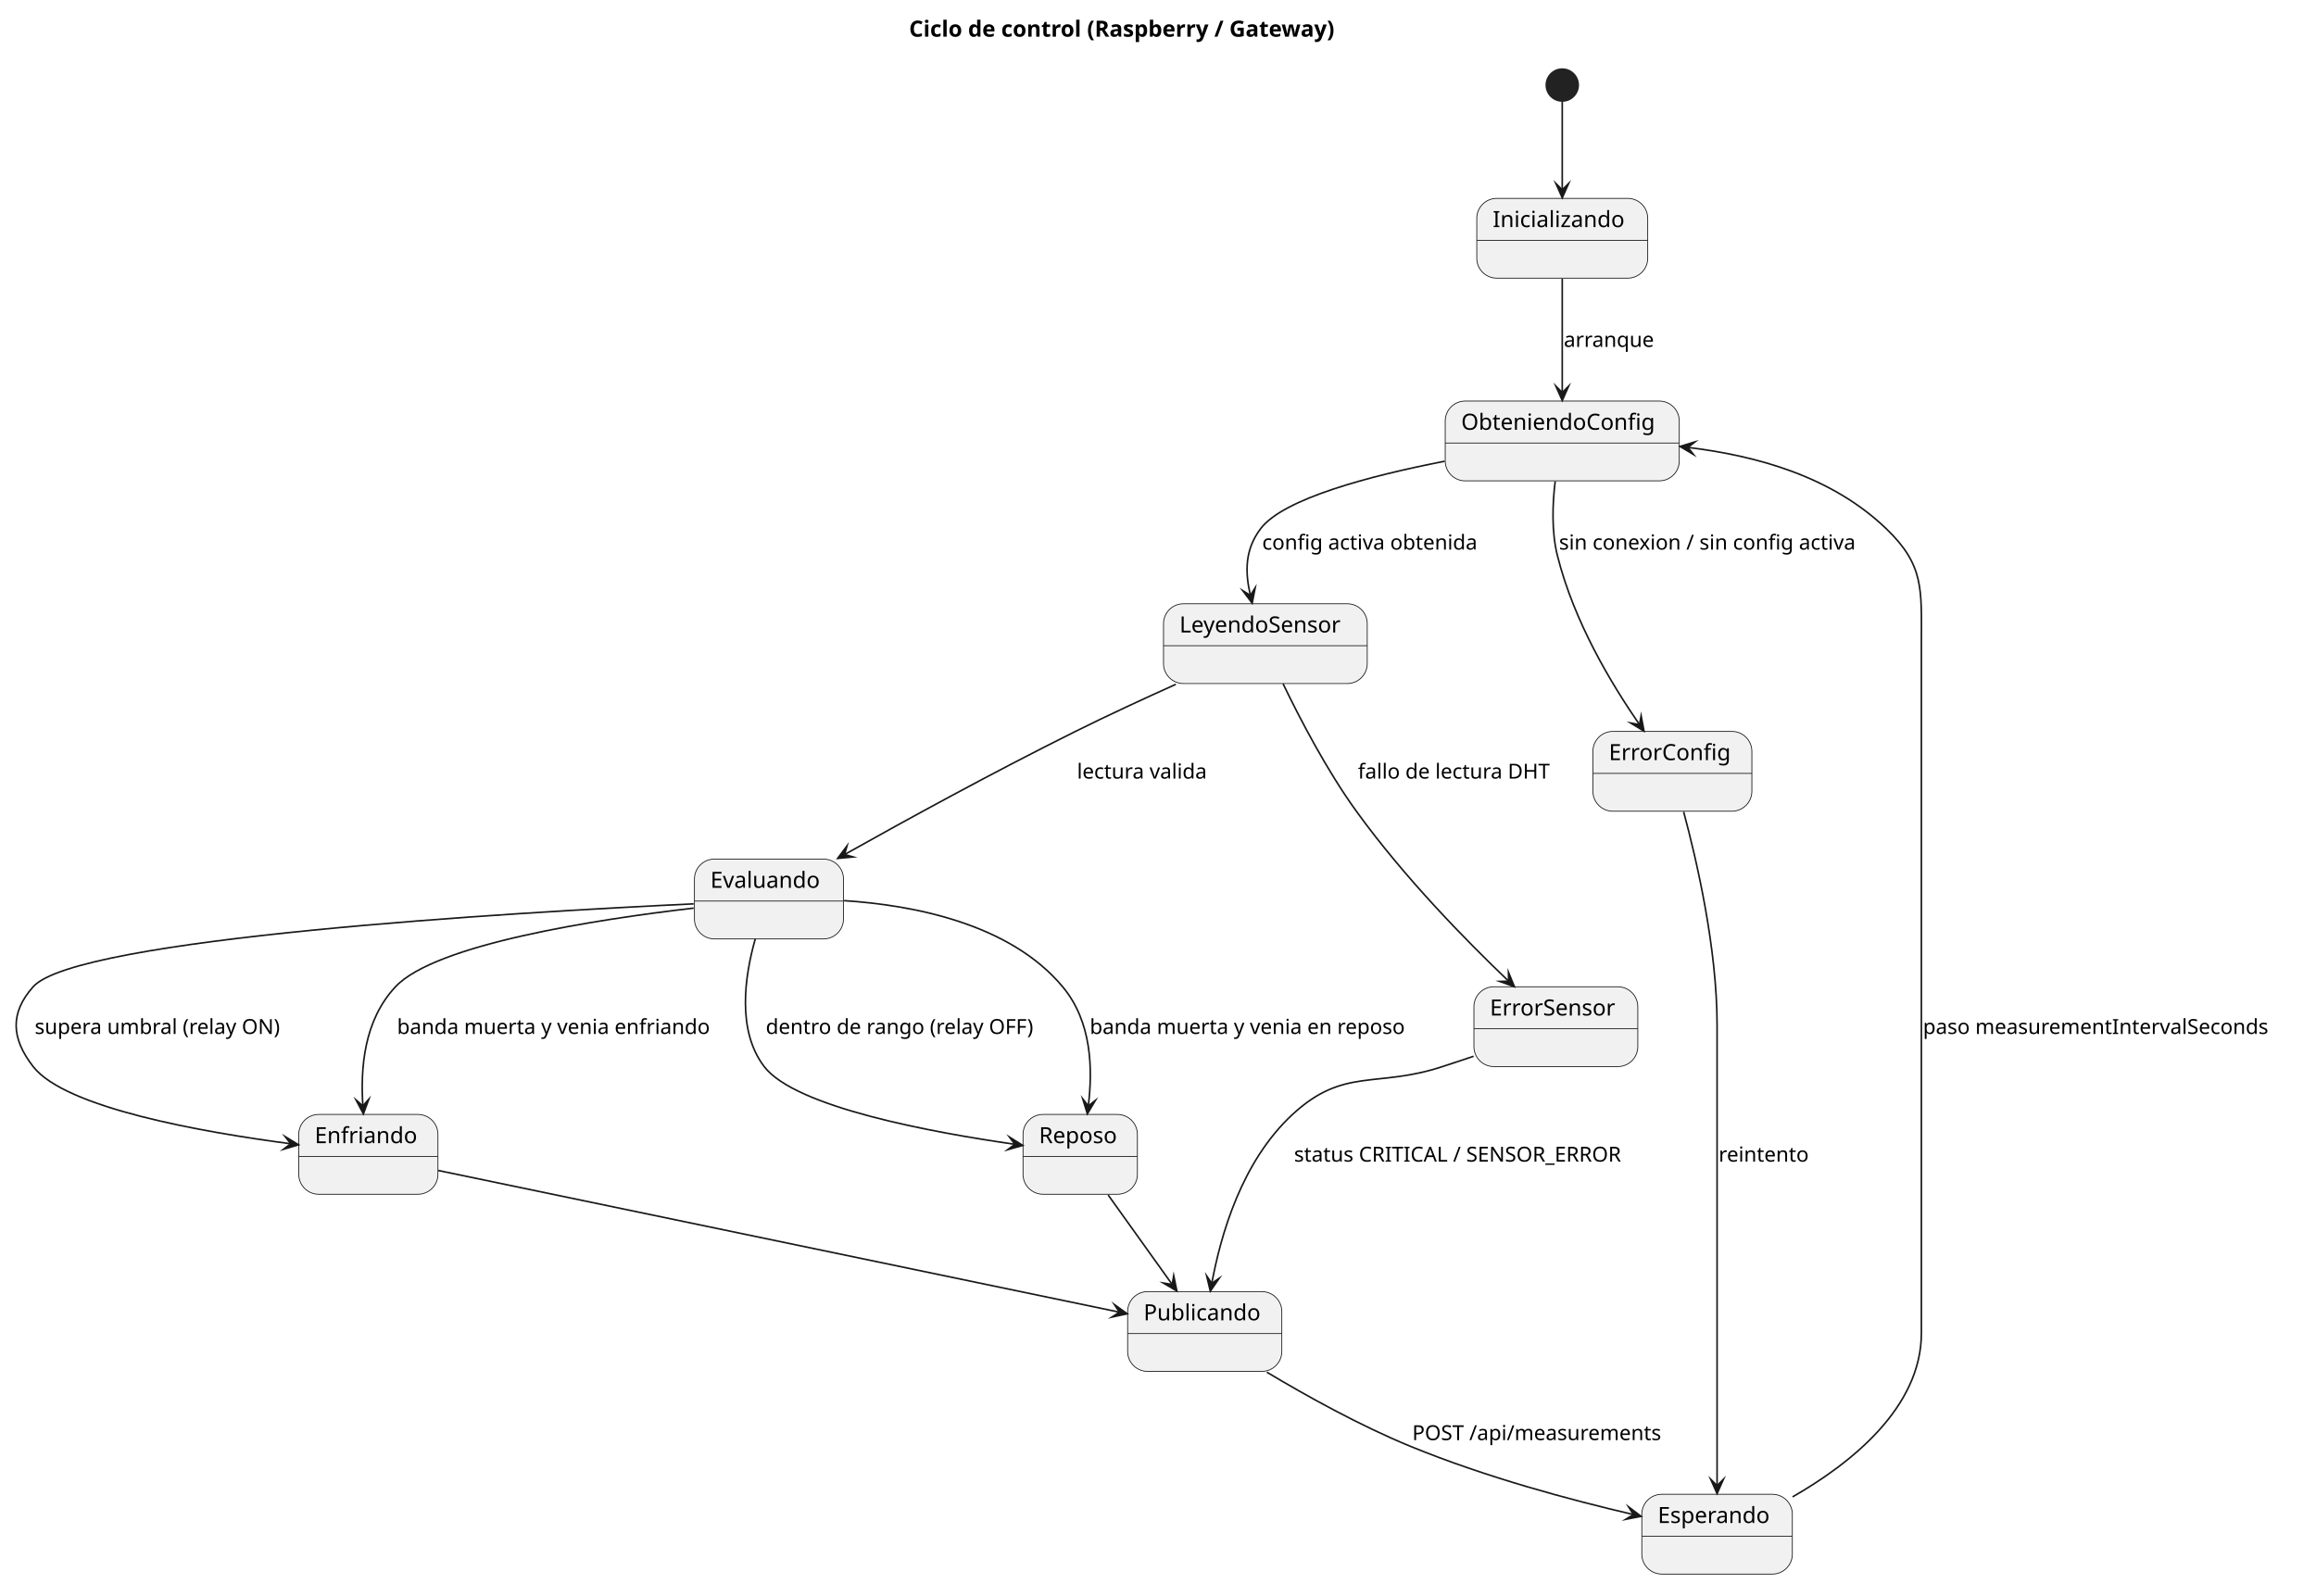
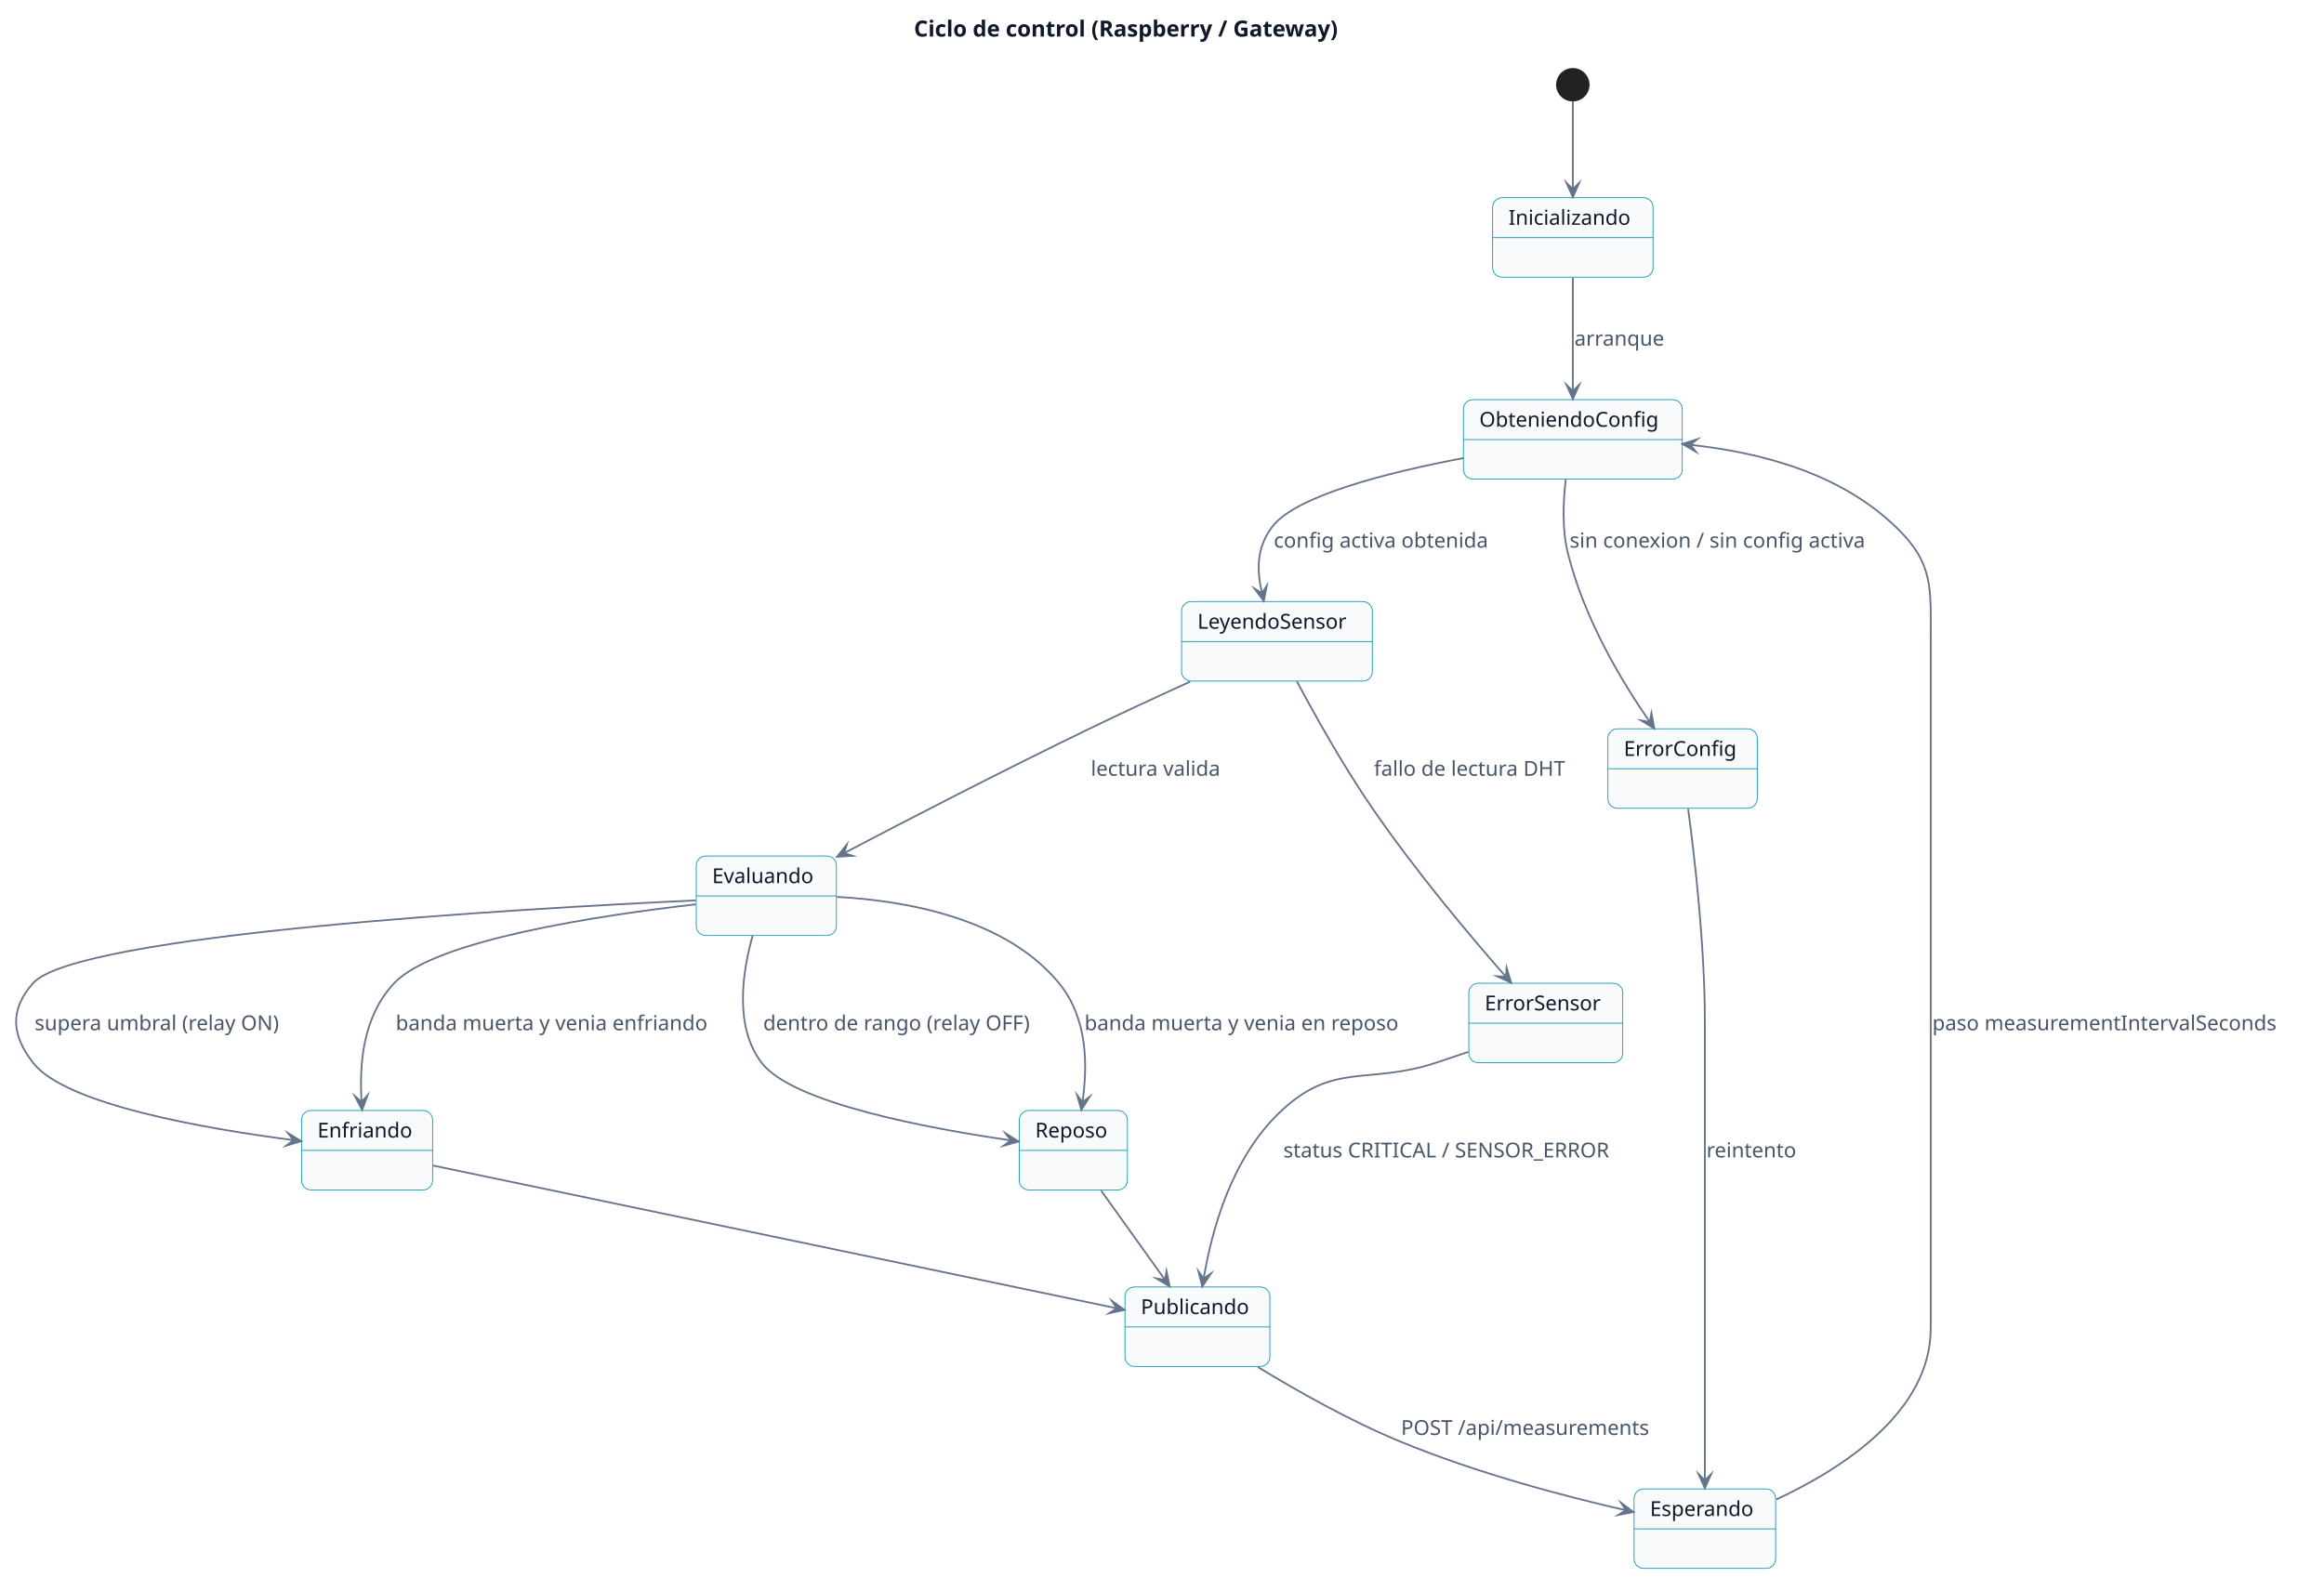
- <svg xmlns="http://www.w3.org/2000/svg" version="1.1" data-diagram-type="STATE" style="width:1451px;height:1000px;background:#FFFFFF;" width="1451px" height="1000px" viewBox="0 0 1451 1000" zoomAndPan="magnify" preserveAspectRatio="none" contentStyleType="text/css">
+ <svg xmlns="http://www.w3.org/2000/svg" version="1.1" data-diagram-type="STATE" style="width:1461px;height:1000px;background:#FFFFFF;" width="1461px" height="1000px" viewBox="0 0 1461 1000" zoomAndPan="magnify" preserveAspectRatio="none" contentStyleType="text/css">
  <defs />
  <g>
-     <g class="title" data-source-line="2">
-       <text x="569.539" y="22.995" fill="#000000" font-size="14" lengthAdjust="spacing" textLength="305.149" font-weight="700" font-family="sans-serif">Ciclo de control (Raspberry / Gateway)</text>
+     <g class="title" data-source-line="39">
+       <text x="574.539" y="22.995" fill="#0F172A" font-size="14" lengthAdjust="spacing" textLength="305.149" font-weight="700" font-family="sans-serif">Ciclo de control (Raspberry / Gateway)</text>
    </g>
-     <g class="start_entity" data-qualified-name=".start." id="ent0001" data-source-line="4">
-       <ellipse cx="978.77" cy="53.297" rx="10" ry="10" fill="#222222" style="stroke:#222222;stroke-width:1;" />
+     <g class="start_entity" data-qualified-name=".start." id="ent0001" data-source-line="41">
+       <ellipse cx="988.77" cy="53.297" rx="10" ry="10" fill="#222222" style="stroke:#222222;stroke-width:1;" />
    </g>
-     <g class="entity" data-qualified-name="Inicializando" id="ent0002" data-source-line="4">
-       <rect x="925.22" y="124.297" width="107.09" height="50" fill="#F1F1F1" style="stroke:#181818;stroke-width:0.5;" rx="12.5" ry="12.5" />
-       <line x1="925.22" y1="150.594" x2="1032.31" y2="150.594" style="stroke:#181818;stroke-width:0.5;" />
-       <text x="935.22" y="142.292" fill="#000000" font-size="14" lengthAdjust="spacing" textLength="87.09" font-family="sans-serif">Inicializando</text>
+     <g class="entity" data-qualified-name="Inicializando" id="ent0002" data-source-line="41">
+       <rect x="938.33" y="124.297" width="100.869" height="50" fill="#F8FAFC" style="stroke:#0891B2;stroke-width:0.5;" rx="6" ry="6" />
+       <line x1="938.33" y1="149.43" x2="1039.199" y2="149.43" style="stroke:#0891B2;stroke-width:0.5;" />
+       <text x="948.33" y="141.364" fill="#0F172A" font-size="13" lengthAdjust="spacing" textLength="80.869" font-family="sans-serif">Inicializando</text>
    </g>
-     <g class="entity" data-qualified-name="ObteniendoConfig" id="ent0004" data-source-line="5">
-       <rect x="905.45" y="251.297" width="146.629" height="50" fill="#F1F1F1" style="stroke:#181818;stroke-width:0.5;" rx="12.5" ry="12.5" />
-       <line x1="905.45" y1="277.594" x2="1052.079" y2="277.594" style="stroke:#181818;stroke-width:0.5;" />
-       <text x="915.45" y="269.292" fill="#000000" font-size="14" lengthAdjust="spacing" textLength="126.629" font-family="sans-serif">ObteniendoConfig</text>
+     <g class="entity" data-qualified-name="ObteniendoConfig" id="ent0004" data-source-line="42">
+       <rect x="919.98" y="251.297" width="137.584" height="50" fill="#F8FAFC" style="stroke:#0891B2;stroke-width:0.5;" rx="6" ry="6" />
+       <line x1="919.98" y1="276.43" x2="1057.564" y2="276.43" style="stroke:#0891B2;stroke-width:0.5;" />
+       <text x="929.98" y="268.364" fill="#0F172A" font-size="13" lengthAdjust="spacing" textLength="117.584" font-family="sans-serif">ObteniendoConfig</text>
    </g>
-     <g class="entity" data-qualified-name="LeyendoSensor" id="ent0006" data-source-line="6">
-       <rect x="728.96" y="378.297" width="127.625" height="50" fill="#F1F1F1" style="stroke:#181818;stroke-width:0.5;" rx="12.5" ry="12.5" />
-       <line x1="728.96" y1="404.594" x2="856.585" y2="404.594" style="stroke:#181818;stroke-width:0.5;" />
-       <text x="738.96" y="396.292" fill="#000000" font-size="14" lengthAdjust="spacing" textLength="107.625" font-family="sans-serif">LeyendoSensor</text>
+     <g class="entity" data-qualified-name="LeyendoSensor" id="ent0006" data-source-line="43">
+       <rect x="742.8" y="378.297" width="119.938" height="50" fill="#F8FAFC" style="stroke:#0891B2;stroke-width:0.5;" rx="6" ry="6" />
+       <line x1="742.8" y1="403.43" x2="862.737" y2="403.43" style="stroke:#0891B2;stroke-width:0.5;" />
+       <text x="752.8" y="395.364" fill="#0F172A" font-size="13" lengthAdjust="spacing" textLength="99.938" font-family="sans-serif">LeyendoSensor</text>
    </g>
-     <g class="entity" data-qualified-name="ErrorConfig" id="ent0008" data-source-line="7">
-       <rect x="997.97" y="458.297" width="99.598" height="50" fill="#F1F1F1" style="stroke:#181818;stroke-width:0.5;" rx="12.5" ry="12.5" />
-       <line x1="997.97" y1="484.594" x2="1097.568" y2="484.594" style="stroke:#181818;stroke-width:0.5;" />
-       <text x="1007.97" y="476.292" fill="#000000" font-size="14" lengthAdjust="spacing" textLength="79.598" font-family="sans-serif">ErrorConfig</text>
+     <g class="entity" data-qualified-name="ErrorConfig" id="ent0008" data-source-line="44">
+       <rect x="1010.81" y="458.297" width="93.912" height="50" fill="#F8FAFC" style="stroke:#0891B2;stroke-width:0.5;" rx="6" ry="6" />
+       <line x1="1010.81" y1="483.43" x2="1104.722" y2="483.43" style="stroke:#0891B2;stroke-width:0.5;" />
+       <text x="1020.81" y="475.364" fill="#0F172A" font-size="13" lengthAdjust="spacing" textLength="73.912" font-family="sans-serif">ErrorConfig</text>
    </g>
-     <g class="entity" data-qualified-name="Evaluando" id="ent0010" data-source-line="8">
-       <rect x="435.08" y="538.297" width="93.377" height="50" fill="#F1F1F1" style="stroke:#181818;stroke-width:0.5;" rx="12.5" ry="12.5" />
-       <line x1="435.08" y1="564.594" x2="528.457" y2="564.594" style="stroke:#181818;stroke-width:0.5;" />
-       <text x="445.08" y="556.292" fill="#000000" font-size="14" lengthAdjust="spacing" textLength="73.377" font-family="sans-serif">Evaluando</text>
+     <g class="entity" data-qualified-name="Evaluando" id="ent0010" data-source-line="45">
+       <rect x="437.7" y="538.297" width="88.136" height="50" fill="#F8FAFC" style="stroke:#0891B2;stroke-width:0.5;" rx="6" ry="6" />
+       <line x1="437.7" y1="563.43" x2="525.836" y2="563.43" style="stroke:#0891B2;stroke-width:0.5;" />
+       <text x="447.7" y="555.364" fill="#0F172A" font-size="13" lengthAdjust="spacing" textLength="68.136" font-family="sans-serif">Evaluando</text>
    </g>
-     <g class="entity" data-qualified-name="ErrorSensor" id="ent0012" data-source-line="9">
-       <rect x="923.43" y="618.297" width="102.667" height="50" fill="#F1F1F1" style="stroke:#181818;stroke-width:0.5;" rx="12.5" ry="12.5" />
-       <line x1="923.43" y1="644.594" x2="1026.097" y2="644.594" style="stroke:#181818;stroke-width:0.5;" />
-       <text x="933.43" y="636.292" fill="#000000" font-size="14" lengthAdjust="spacing" textLength="82.667" font-family="sans-serif">ErrorSensor</text>
+     <g class="entity" data-qualified-name="ErrorSensor" id="ent0012" data-source-line="46">
+       <rect x="923.39" y="618.297" width="96.762" height="50" fill="#F8FAFC" style="stroke:#0891B2;stroke-width:0.5;" rx="6" ry="6" />
+       <line x1="923.39" y1="643.43" x2="1020.152" y2="643.43" style="stroke:#0891B2;stroke-width:0.5;" />
+       <text x="933.39" y="635.364" fill="#0F172A" font-size="13" lengthAdjust="spacing" textLength="76.762" font-family="sans-serif">ErrorSensor</text>
    </g>
-     <g class="entity" data-qualified-name="Enfriando" id="ent0014" data-source-line="10">
-       <rect x="187.17" y="698.297" width="87.197" height="50" fill="#F1F1F1" style="stroke:#181818;stroke-width:0.5;" rx="12.5" ry="12.5" />
-       <line x1="187.17" y1="724.594" x2="274.367" y2="724.594" style="stroke:#181818;stroke-width:0.5;" />
-       <text x="197.17" y="716.292" fill="#000000" font-size="14" lengthAdjust="spacing" textLength="67.197" font-family="sans-serif">Enfriando</text>
+     <g class="entity" data-qualified-name="Enfriando" id="ent0014" data-source-line="47">
+       <rect x="189.57" y="698.297" width="82.397" height="50" fill="#F8FAFC" style="stroke:#0891B2;stroke-width:0.5;" rx="6" ry="6" />
+       <line x1="189.57" y1="723.43" x2="271.967" y2="723.43" style="stroke:#0891B2;stroke-width:0.5;" />
+       <text x="199.57" y="715.364" fill="#0F172A" font-size="13" lengthAdjust="spacing" textLength="62.398" font-family="sans-serif">Enfriando</text>
    </g>
-     <g class="entity" data-qualified-name="Reposo" id="ent0016" data-source-line="11">
-       <rect x="640.94" y="698.297" width="71.652" height="50" fill="#F1F1F1" style="stroke:#181818;stroke-width:0.5;" rx="12.5" ry="12.5" />
-       <line x1="640.94" y1="724.594" x2="712.592" y2="724.594" style="stroke:#181818;stroke-width:0.5;" />
-       <text x="650.94" y="716.292" fill="#000000" font-size="14" lengthAdjust="spacing" textLength="51.652" font-family="sans-serif">Reposo</text>
+     <g class="entity" data-qualified-name="Reposo" id="ent0016" data-source-line="48">
+       <rect x="640.79" y="698.297" width="67.963" height="50" fill="#F8FAFC" style="stroke:#0891B2;stroke-width:0.5;" rx="6" ry="6" />
+       <line x1="640.79" y1="723.43" x2="708.753" y2="723.43" style="stroke:#0891B2;stroke-width:0.5;" />
+       <text x="650.79" y="715.364" fill="#0F172A" font-size="13" lengthAdjust="spacing" textLength="47.963" font-family="sans-serif">Reposo</text>
    </g>
-     <g class="entity" data-qualified-name="Publicando" id="ent0020" data-source-line="14">
-       <rect x="706.48" y="809.297" width="96.583" height="50" fill="#F1F1F1" style="stroke:#181818;stroke-width:0.5;" rx="12.5" ry="12.5" />
-       <line x1="706.48" y1="835.594" x2="803.063" y2="835.594" style="stroke:#181818;stroke-width:0.5;" />
-       <text x="716.48" y="827.292" fill="#000000" font-size="14" lengthAdjust="spacing" textLength="76.583" font-family="sans-serif">Publicando</text>
+     <g class="entity" data-qualified-name="Publicando" id="ent0020" data-source-line="51">
+       <rect x="707.21" y="809.297" width="91.113" height="50" fill="#F8FAFC" style="stroke:#0891B2;stroke-width:0.5;" rx="6" ry="6" />
+       <line x1="707.21" y1="834.43" x2="798.323" y2="834.43" style="stroke:#0891B2;stroke-width:0.5;" />
+       <text x="717.21" y="826.364" fill="#0F172A" font-size="13" lengthAdjust="spacing" textLength="71.113" font-family="sans-serif">Publicando</text>
    </g>
-     <g class="entity" data-qualified-name="Esperando" id="ent0024" data-source-line="17">
-       <rect x="1028.62" y="936.297" width="94.3" height="50" fill="#F1F1F1" style="stroke:#181818;stroke-width:0.5;" rx="12.5" ry="12.5" />
-       <line x1="1028.62" y1="962.594" x2="1122.92" y2="962.594" style="stroke:#181818;stroke-width:0.5;" />
-       <text x="1038.62" y="954.292" fill="#000000" font-size="14" lengthAdjust="spacing" textLength="74.3" font-family="sans-serif">Esperando</text>
+     <g class="entity" data-qualified-name="Esperando" id="ent0024" data-source-line="54">
+       <rect x="1027.27" y="936.297" width="88.993" height="50" fill="#F8FAFC" style="stroke:#0891B2;stroke-width:0.5;" rx="6" ry="6" />
+       <line x1="1027.27" y1="961.43" x2="1116.263" y2="961.43" style="stroke:#0891B2;stroke-width:0.5;" />
+       <text x="1037.27" y="953.364" fill="#0F172A" font-size="13" lengthAdjust="spacing" textLength="68.993" font-family="sans-serif">Esperando</text>
    </g>
-     <g class="link" data-entity-1="ent0001" data-entity-2="ent0002" id="lnk3" data-source-line="4" data-link-type="dependency">
-       <path d="M978.77,63.657 C978.77,77.587 978.77,99.247 978.77,118.947" style="stroke:#181818;stroke-width:1;" fill="none" id="*start*-to-Inicializando" />
-       <polygon points="978.77,123.947,982.77,114.947,978.77,118.947,974.77,114.947,978.77,123.947" fill="#181818" style="stroke:#181818;stroke-width:1;stroke-linejoin:miter;stroke-miterlimit:10;" />
+     <g class="link" data-entity-1="ent0001" data-entity-2="ent0002" id="lnk3" data-source-line="41" data-link-type="dependency">
+       <path d="M988.77,63.657 C988.77,77.587 988.77,99.247 988.77,118.947" style="stroke:#64748B;stroke-width:1.1;" fill="none" id="*start*-to-Inicializando" />
+       <polygon points="988.77,123.947,992.77,114.947,988.77,118.947,984.77,114.947,988.77,123.947" fill="#64748B" style="stroke:#64748B;stroke-width:1.1;stroke-linejoin:miter;stroke-miterlimit:10;" />
    </g>
-     <g class="link" data-entity-1="ent0002" data-entity-2="ent0004" id="lnk5" data-source-line="5" data-link-type="dependency">
-       <path d="M978.77,174.697 C978.77,196.717 978.77,223.957 978.77,245.957" style="stroke:#181818;stroke-width:1;" fill="none" id="Inicializando-to-ObteniendoConfig" />
-       <polygon points="978.77,250.957,982.77,241.957,978.77,245.957,974.77,241.957,978.77,250.957" fill="#181818" style="stroke:#181818;stroke-width:1;stroke-linejoin:miter;stroke-miterlimit:10;" />
-       <text x="979.77" y="217.364" fill="#000000" font-size="13" lengthAdjust="spacing" textLength="59.351" font-family="sans-serif">arranque</text>
+     <g class="link" data-entity-1="ent0002" data-entity-2="ent0004" id="lnk5" data-source-line="42" data-link-type="dependency">
+       <path d="M988.77,174.697 C988.77,196.717 988.77,223.957 988.77,245.957" style="stroke:#64748B;stroke-width:1.1;" fill="none" id="Inicializando-to-ObteniendoConfig" />
+       <polygon points="988.77,250.957,992.77,241.957,988.77,245.957,984.77,241.957,988.77,250.957" fill="#64748B" style="stroke:#64748B;stroke-width:1.1;stroke-linejoin:miter;stroke-miterlimit:10;" />
+       <text x="989.77" y="217.364" fill="#475569" font-size="13" lengthAdjust="spacing" textLength="59.351" font-family="sans-serif">arranque</text>
    </g>
-     <g class="link" data-entity-1="ent0004" data-entity-2="ent0006" id="lnk7" data-source-line="6" data-link-type="dependency">
-       <path d="M905.12,289.007 C858.35,298.117 804.02,312.397 789.77,331.297 C779.89,344.397 779.958,358.174 783.388,373.074" style="stroke:#181818;stroke-width:1;" fill="none" id="ObteniendoConfig-to-LeyendoSensor" />
-       <polygon points="784.51,377.947,786.389,368.279,783.388,373.074,778.593,370.074,784.51,377.947" fill="#181818" style="stroke:#181818;stroke-width:1;stroke-linejoin:miter;stroke-miterlimit:10;" />
-       <text x="790.77" y="344.364" fill="#000000" font-size="13" lengthAdjust="spacing" textLength="144.898" font-family="sans-serif">config activa obtenida</text>
+     <g class="link" data-entity-1="ent0004" data-entity-2="ent0006" id="lnk7" data-source-line="43" data-link-type="dependency">
+       <path d="M919.89,288.087 C872.11,297.147 814.51,311.747 799.77,331.297 C789.89,344.397 789.958,358.174 793.388,373.074" style="stroke:#64748B;stroke-width:1.1;" fill="none" id="ObteniendoConfig-to-LeyendoSensor" />
+       <polygon points="794.51,377.947,796.389,368.279,793.388,373.074,788.593,370.074,794.51,377.947" fill="#64748B" style="stroke:#64748B;stroke-width:1.1;stroke-linejoin:miter;stroke-miterlimit:10;" />
+       <text x="800.77" y="344.364" fill="#475569" font-size="13" lengthAdjust="spacing" textLength="144.898" font-family="sans-serif">config activa obtenida</text>
    </g>
-     <g class="link" data-entity-1="ent0004" data-entity-2="ent0008" id="lnk9" data-source-line="7" data-link-type="dependency">
-       <path d="M974.34,301.637 C972.65,315.507 971.94,333.107 975.77,348.297 C986.21,389.787 1009.432,428.31 1027.162,454.03" style="stroke:#181818;stroke-width:1;" fill="none" id="ObteniendoConfig-to-ErrorConfig" />
-       <polygon points="1030,458.147,1028.185,448.467,1027.162,454.03,1021.599,453.007,1030,458.147" fill="#181818" style="stroke:#181818;stroke-width:1;stroke-linejoin:miter;stroke-miterlimit:10;" />
-       <text x="976.77" y="344.364" fill="#000000" font-size="13" lengthAdjust="spacing" textLength="200.389" font-family="sans-serif">sin conexion / sin config activa</text>
+     <g class="link" data-entity-1="ent0004" data-entity-2="ent0008" id="lnk9" data-source-line="44" data-link-type="dependency">
+       <path d="M984.34,301.637 C982.65,315.507 981.94,333.107 985.77,348.297 C996.21,389.787 1019.432,428.31 1037.162,454.03" style="stroke:#64748B;stroke-width:1.1;" fill="none" id="ObteniendoConfig-to-ErrorConfig" />
+       <polygon points="1040,458.147,1038.185,448.467,1037.162,454.03,1031.599,453.007,1040,458.147" fill="#64748B" style="stroke:#64748B;stroke-width:1.1;stroke-linejoin:miter;stroke-miterlimit:10;" />
+       <text x="986.77" y="344.364" fill="#475569" font-size="13" lengthAdjust="spacing" textLength="200.389" font-family="sans-serif">sin conexion / sin config activa</text>
    </g>
-     <g class="link" data-entity-1="ent0006" data-entity-2="ent0010" id="lnk11" data-source-line="8" data-link-type="dependency">
-       <path d="M736.69,428.767 C716.69,437.757 694.08,448.197 673.77,458.297 C621.83,484.107 567.751,513.771 529.141,535.431" style="stroke:#181818;stroke-width:1;" fill="none" id="LeyendoSensor-to-Evaluando" />
-       <polygon points="524.78,537.877,534.586,536.962,529.141,535.431,530.672,529.985,524.78,537.877" fill="#181818" style="stroke:#181818;stroke-width:1;stroke-linejoin:miter;stroke-miterlimit:10;" />
-       <text x="674.77" y="487.864" fill="#000000" font-size="13" lengthAdjust="spacing" textLength="88.639" font-family="sans-serif">lectura valida</text>
+     <g class="link" data-entity-1="ent0006" data-entity-2="ent0010" id="lnk11" data-source-line="45" data-link-type="dependency">
+       <path d="M748.19,428.667 C728.16,437.767 705.35,448.327 684.77,458.297 C629.71,484.977 571.598,515.015 530.659,536.476" style="stroke:#64748B;stroke-width:1.1;" fill="none" id="LeyendoSensor-to-Evaluando" />
+       <polygon points="526.23,538.797,536.058,538.161,530.659,536.476,532.344,531.076,526.23,538.797" fill="#64748B" style="stroke:#64748B;stroke-width:1.1;stroke-linejoin:miter;stroke-miterlimit:10;" />
+       <text x="685.77" y="487.864" fill="#475569" font-size="13" lengthAdjust="spacing" textLength="88.639" font-family="sans-serif">lectura valida</text>
    </g>
-     <g class="link" data-entity-1="ent0006" data-entity-2="ent0012" id="lnk13" data-source-line="9" data-link-type="dependency">
-       <path d="M803.86,428.437 C814.34,450.187 831.19,482.607 849.77,508.297 C879.97,550.067 918.386,589.171 945.187,614.801" style="stroke:#181818;stroke-width:1;" fill="none" id="LeyendoSensor-to-ErrorSensor" />
-       <polygon points="948.8,618.257,945.06,609.146,945.187,614.801,939.531,614.927,948.8,618.257" fill="#181818" style="stroke:#181818;stroke-width:1;stroke-linejoin:miter;stroke-miterlimit:10;" />
-       <text x="850.77" y="487.864" fill="#000000" font-size="13" lengthAdjust="spacing" textLength="129.499" font-family="sans-serif">fallo de lectura DHT</text>
+     <g class="link" data-entity-1="ent0006" data-entity-2="ent0012" id="lnk13" data-source-line="46" data-link-type="dependency">
+       <path d="M815.31,428.497 C826.78,450.017 844.68,482.027 862.77,508.297 C890.49,548.557 923.803,588.118 946.743,614.268" style="stroke:#64748B;stroke-width:1.1;" fill="none" id="LeyendoSensor-to-ErrorSensor" />
+       <polygon points="950.04,618.027,947.112,608.623,946.743,614.268,941.098,613.899,950.04,618.027" fill="#64748B" style="stroke:#64748B;stroke-width:1.1;stroke-linejoin:miter;stroke-miterlimit:10;" />
+       <text x="863.77" y="487.864" fill="#475569" font-size="13" lengthAdjust="spacing" textLength="129.499" font-family="sans-serif">fallo de lectura DHT</text>
    </g>
-     <g class="link" data-entity-1="ent0010" data-entity-2="ent0014" id="lnk15" data-source-line="10" data-link-type="dependency">
-       <path d="M434.58,566.337 C322.57,571.647 47.98,587.707 20.77,618.297 C6,634.897 7.15,650.737 20.77,668.297 C40.95,694.327 126.713,709.353 182.103,716.663" style="stroke:#181818;stroke-width:1;" fill="none" id="Evaluando-to-Enfriando" />
-       <polygon points="187.06,717.317,178.661,712.174,182.103,716.663,177.614,720.105,187.06,717.317" fill="#181818" style="stroke:#181818;stroke-width:1;stroke-linejoin:miter;stroke-miterlimit:10;" />
-       <text x="21.77" y="647.864" fill="#000000" font-size="13" lengthAdjust="spacing" textLength="165.763" font-family="sans-serif">supera umbral (relay ON)</text>
+     <g class="link" data-entity-1="ent0010" data-entity-2="ent0014" id="lnk15" data-source-line="47" data-link-type="dependency">
+       <path d="M437.44,566.197 C327.32,571.377 48.22,587.447 20.77,618.297 C6,634.897 7.15,650.737 20.77,668.297 C41.24,694.697 129.322,709.801 184.452,716.981" style="stroke:#64748B;stroke-width:1.1;" fill="none" id="Evaluando-to-Enfriando" />
+       <polygon points="189.41,717.627,181.002,712.498,184.452,716.981,179.969,720.431,189.41,717.627" fill="#64748B" style="stroke:#64748B;stroke-width:1.1;stroke-linejoin:miter;stroke-miterlimit:10;" />
+       <text x="21.77" y="647.864" fill="#475569" font-size="13" lengthAdjust="spacing" textLength="165.763" font-family="sans-serif">supera umbral (relay ON)</text>
    </g>
-     <g class="link" data-entity-1="ent0010" data-entity-2="ent0014" id="lnk18" data-source-line="12" data-link-type="dependency">
-       <path d="M434.59,569.007 C373.76,576.087 272.82,591.567 247.77,618.297 C227.88,639.517 225.815,669.508 227.345,692.967" style="stroke:#181818;stroke-width:1;" fill="none" id="Evaluando-to-Enfriando-1" />
-       <polygon points="227.67,697.957,231.076,688.716,227.345,692.967,223.093,689.236,227.67,697.957" fill="#181818" style="stroke:#181818;stroke-width:1;stroke-linejoin:miter;stroke-miterlimit:10;" />
-       <text x="248.77" y="647.864" fill="#000000" font-size="13" lengthAdjust="spacing" textLength="209.898" font-family="sans-serif">banda muerta y venia enfriando</text>
+     <g class="link" data-entity-1="ent0010" data-entity-2="ent0014" id="lnk18" data-source-line="49" data-link-type="dependency">
+       <path d="M437.41,568.687 C376.94,575.607 273.21,591.147 247.77,618.297 C227.88,639.517 225.815,669.508 227.345,692.967" style="stroke:#64748B;stroke-width:1.1;" fill="none" id="Evaluando-to-Enfriando-1" />
+       <polygon points="227.67,697.957,231.076,688.716,227.345,692.967,223.093,689.236,227.67,697.957" fill="#64748B" style="stroke:#64748B;stroke-width:1.1;stroke-linejoin:miter;stroke-miterlimit:10;" />
+       <text x="248.77" y="647.864" fill="#475569" font-size="13" lengthAdjust="spacing" textLength="209.898" font-family="sans-serif">banda muerta y venia enfriando</text>
    </g>
-     <g class="link" data-entity-1="ent0010" data-entity-2="ent0016" id="lnk17" data-source-line="11" data-link-type="dependency">
-       <path d="M473.17,588.377 C466.65,611.317 461.44,645.617 478.77,668.297 C498.34,693.927 584.271,709.596 635.831,716.996" style="stroke:#181818;stroke-width:1;" fill="none" id="Evaluando-to-Reposo" />
-       <polygon points="640.78,717.707,632.44,712.469,635.831,716.996,631.303,720.388,640.78,717.707" fill="#181818" style="stroke:#181818;stroke-width:1;stroke-linejoin:miter;stroke-miterlimit:10;" />
-       <text x="479.77" y="647.864" fill="#000000" font-size="13" lengthAdjust="spacing" textLength="181.365" font-family="sans-serif">dentro de rango (relay OFF)</text>
+     <g class="link" data-entity-1="ent0010" data-entity-2="ent0016" id="lnk17" data-source-line="48" data-link-type="dependency">
+       <path d="M473.18,588.367 C466.67,611.297 461.47,645.597 478.77,668.297 C498.28,693.917 584.632,709.738 635.452,717.118" style="stroke:#64748B;stroke-width:1.1;" fill="none" id="Evaluando-to-Reposo" />
+       <polygon points="640.4,717.837,632.068,712.585,635.452,717.118,630.919,720.502,640.4,717.837" fill="#64748B" style="stroke:#64748B;stroke-width:1.1;stroke-linejoin:miter;stroke-miterlimit:10;" />
+       <text x="479.77" y="647.864" fill="#475569" font-size="13" lengthAdjust="spacing" textLength="181.365" font-family="sans-serif">dentro de rango (relay OFF)</text>
    </g>
-     <g class="link" data-entity-1="ent0010" data-entity-2="ent0016" id="lnk19" data-source-line="13" data-link-type="dependency">
-       <path d="M528.83,564.327 C571.45,567.087 632.5,578.417 665.77,618.297 C684.15,640.327 684.626,669.812 681.846,692.962" style="stroke:#181818;stroke-width:1;" fill="none" id="Evaluando-to-Reposo-1" />
-       <polygon points="681.25,697.927,686.294,689.468,681.846,692.962,678.352,688.514,681.25,697.927" fill="#181818" style="stroke:#181818;stroke-width:1;stroke-linejoin:miter;stroke-miterlimit:10;" />
-       <text x="682.77" y="647.864" fill="#000000" font-size="13" lengthAdjust="spacing" textLength="212.361" font-family="sans-serif">banda muerta y venia en reposo</text>
+     <g class="link" data-entity-1="ent0010" data-entity-2="ent0016" id="lnk19" data-source-line="50" data-link-type="dependency">
+       <path d="M526.16,564.017 C568.99,566.357 632.14,577.207 665.77,618.297 C683.9,640.457 683.785,669.927 680.495,693.037" style="stroke:#64748B;stroke-width:1.1;" fill="none" id="Evaluando-to-Reposo-1" />
+       <polygon points="679.79,697.987,685.019,689.64,680.495,693.037,677.098,688.513,679.79,697.987" fill="#64748B" style="stroke:#64748B;stroke-width:1.1;stroke-linejoin:miter;stroke-miterlimit:10;" />
+       <text x="681.77" y="647.864" fill="#475569" font-size="13" lengthAdjust="spacing" textLength="212.361" font-family="sans-serif">banda muerta y venia en reposo</text>
    </g>
-     <g class="link" data-entity-1="ent0014" data-entity-2="ent0020" id="lnk21" data-source-line="14" data-link-type="dependency">
-       <path d="M274.54,733.407 C371.7,753.617 599.875,801.079 701.325,822.179" style="stroke:#181818;stroke-width:1;" fill="none" id="Enfriando-to-Publicando" />
-       <polygon points="706.22,823.197,698.223,817.448,701.325,822.179,696.594,825.28,706.22,823.197" fill="#181818" style="stroke:#181818;stroke-width:1;stroke-linejoin:miter;stroke-miterlimit:10;" />
+     <g class="link" data-entity-1="ent0014" data-entity-2="ent0020" id="lnk21" data-source-line="51" data-link-type="dependency">
+       <path d="M272.16,732.937 C368.38,753.037 601.616,801.735 702.036,822.705" style="stroke:#64748B;stroke-width:1.1;" fill="none" id="Enfriando-to-Publicando" />
+       <polygon points="706.93,823.727,698.938,817.972,702.036,822.705,697.302,825.803,706.93,823.727" fill="#64748B" style="stroke:#64748B;stroke-width:1.1;stroke-linejoin:miter;stroke-miterlimit:10;" />
    </g>
-     <g class="link" data-entity-1="ent0016" data-entity-2="ent0020" id="lnk22" data-source-line="15" data-link-type="dependency">
-       <path d="M694.27,748.757 C707.12,766.707 721.58,786.921 734.41,804.851" style="stroke:#181818;stroke-width:1;" fill="none" id="Reposo-to-Publicando" />
-       <polygon points="737.32,808.917,735.336,799.27,734.41,804.851,728.83,803.925,737.32,808.917" fill="#181818" style="stroke:#181818;stroke-width:1;stroke-linejoin:miter;stroke-miterlimit:10;" />
+     <g class="link" data-entity-1="ent0016" data-entity-2="ent0020" id="lnk22" data-source-line="52" data-link-type="dependency">
+       <path d="M692.27,748.757 C705.12,766.707 719.58,786.921 732.41,804.851" style="stroke:#64748B;stroke-width:1.1;" fill="none" id="Reposo-to-Publicando" />
+       <polygon points="735.32,808.917,733.336,799.27,732.41,804.851,726.83,803.925,735.32,808.917" fill="#64748B" style="stroke:#64748B;stroke-width:1.1;stroke-linejoin:miter;stroke-miterlimit:10;" />
    </g>
-     <g class="link" data-entity-1="ent0012" data-entity-2="ent0020" id="lnk23" data-source-line="16" data-link-type="dependency">
-       <path d="M923.23,661.837 C916.68,664.027 910.07,666.227 903.77,668.297 C862.11,681.987 841.96,668.517 809.77,698.297 C777.72,727.937 764.806,774.011 759.196,804.121" style="stroke:#181818;stroke-width:1;" fill="none" id="ErrorSensor-to-Publicando" />
-       <polygon points="758.28,809.037,763.861,800.922,759.196,804.121,755.996,799.457,758.28,809.037" fill="#181818" style="stroke:#181818;stroke-width:1;stroke-linejoin:miter;stroke-miterlimit:10;" />
-       <text x="810.77" y="727.864" fill="#000000" font-size="13" lengthAdjust="spacing" textLength="221.406" font-family="sans-serif">status CRITICAL / SENSOR_ERROR</text>
+     <g class="link" data-entity-1="ent0012" data-entity-2="ent0020" id="lnk23" data-source-line="53" data-link-type="dependency">
+       <path d="M923.21,661.427 C916.36,663.767 909.4,666.117 902.77,668.297 C859.9,682.377 838.84,667.597 805.77,698.297 C773.94,727.847 761.773,773.937 756.683,804.077" style="stroke:#64748B;stroke-width:1.1;" fill="none" id="ErrorSensor-to-Publicando" />
+       <polygon points="755.85,809.007,761.293,800.799,756.683,804.077,753.404,799.466,755.85,809.007" fill="#64748B" style="stroke:#64748B;stroke-width:1.1;stroke-linejoin:miter;stroke-miterlimit:10;" />
+       <text x="806.77" y="727.864" fill="#475569" font-size="13" lengthAdjust="spacing" textLength="221.406" font-family="sans-serif">status CRITICAL / SENSOR_ERROR</text>
    </g>
-     <g class="link" data-entity-1="ent0020" data-entity-2="ent0024" id="lnk25" data-source-line="17" data-link-type="dependency">
-       <path d="M793.7,859.797 C818.71,874.757 852.3,893.417 883.77,906.297 C931.51,925.847 983.85,939.803 1023.33,948.993" style="stroke:#181818;stroke-width:1;" fill="none" id="Publicando-to-Esperando" />
-       <polygon points="1028.2,950.127,1020.341,944.191,1023.33,948.993,1018.528,951.982,1028.2,950.127" fill="#181818" style="stroke:#181818;stroke-width:1;stroke-linejoin:miter;stroke-miterlimit:10;" />
-       <text x="884.77" y="902.364" fill="#000000" font-size="13" lengthAdjust="spacing" textLength="164.741" font-family="sans-serif">POST /api/measurements</text>
+     <g class="link" data-entity-1="ent0020" data-entity-2="ent0024" id="lnk25" data-source-line="54" data-link-type="dependency">
+       <path d="M790.77,859.657 C815.4,874.657 848.6,893.417 879.77,906.297 C928.57,926.467 982.487,940.648 1022.047,949.728" style="stroke:#64748B;stroke-width:1.1;" fill="none" id="Publicando-to-Esperando" />
+       <polygon points="1026.92,950.847,1019.043,944.935,1022.047,949.728,1017.253,952.732,1026.92,950.847" fill="#64748B" style="stroke:#64748B;stroke-width:1.1;stroke-linejoin:miter;stroke-miterlimit:10;" />
+       <text x="880.77" y="902.364" fill="#475569" font-size="13" lengthAdjust="spacing" textLength="164.741" font-family="sans-serif">POST /api/measurements</text>
    </g>
-     <g class="link" data-entity-1="ent0008" data-entity-2="ent0024" id="lnk26" data-source-line="18" data-link-type="dependency">
-       <path d="M1054.83,508.687 C1063.13,539.527 1075.77,594.377 1075.77,642.297 C1075.77,642.297 1075.77,642.297 1075.77,835.297 C1075.77,870.237 1075.77,905.667 1075.77,930.867" style="stroke:#181818;stroke-width:1;" fill="none" id="ErrorConfig-to-Esperando" />
-       <polygon points="1075.77,935.867,1079.77,926.867,1075.77,930.867,1071.77,926.867,1075.77,935.867" fill="#181818" style="stroke:#181818;stroke-width:1;stroke-linejoin:miter;stroke-miterlimit:10;" />
-       <text x="1076.77" y="727.864" fill="#000000" font-size="13" lengthAdjust="spacing" textLength="59.579" font-family="sans-serif">reintento</text>
+     <g class="link" data-entity-1="ent0008" data-entity-2="ent0024" id="lnk26" data-source-line="55" data-link-type="dependency">
+       <path d="M1061.26,508.597 C1065.41,539.567 1071.77,594.797 1071.77,642.297 C1071.77,642.297 1071.77,642.297 1071.77,835.297 C1071.77,870.237 1071.77,905.667 1071.77,930.867" style="stroke:#64748B;stroke-width:1.1;" fill="none" id="ErrorConfig-to-Esperando" />
+       <polygon points="1071.77,935.867,1075.77,926.867,1071.77,930.867,1067.77,926.867,1071.77,935.867" fill="#64748B" style="stroke:#64748B;stroke-width:1.1;stroke-linejoin:miter;stroke-miterlimit:10;" />
+       <text x="1072.77" y="727.864" fill="#475569" font-size="13" lengthAdjust="spacing" textLength="59.579" font-family="sans-serif">reintento</text>
    </g>
-     <g class="link" data-entity-1="ent0024" data-entity-2="ent0004" id="lnk27" data-source-line="19" data-link-type="dependency">
-       <path d="M1123.07,937.927 C1159.53,917.027 1203.77,882.047 1203.77,835.297 C1203.77,402.297 1203.77,402.297 1203.77,402.297 C1203.77,369.257 1205.6,354.177 1181.77,331.297 C1147.44,298.337 1100.323,285.551 1057.513,280.341" style="stroke:#181818;stroke-width:1;" fill="none" id="Esperando-to-ObteniendoConfig" />
-       <polygon points="1052.55,279.737,1061.001,284.795,1057.513,280.341,1061.967,276.853,1052.55,279.737" fill="#181818" style="stroke:#181818;stroke-width:1;stroke-linejoin:miter;stroke-miterlimit:10;" />
-       <text x="1204.77" y="647.864" fill="#000000" font-size="13" lengthAdjust="spacing" textLength="230.458" font-family="sans-serif">paso measurementIntervalSeconds</text>
+     <g class="link" data-entity-1="ent0024" data-entity-2="ent0004" id="lnk27" data-source-line="56" data-link-type="dependency">
+       <path d="M1116.7,942.917 C1158.3,923.537 1213.77,887.847 1213.77,835.297 C1213.77,402.297 1213.77,402.297 1213.77,402.297 C1213.77,369.257 1215.6,354.177 1191.77,331.297 C1156.13,297.067 1106.31,284.49 1062.64,279.72" style="stroke:#64748B;stroke-width:1.1;" fill="none" id="Esperando-to-ObteniendoConfig" />
+       <polygon points="1057.67,279.177,1066.182,284.13,1062.64,279.72,1067.051,276.178,1057.67,279.177" fill="#64748B" style="stroke:#64748B;stroke-width:1.1;stroke-linejoin:miter;stroke-miterlimit:10;" />
+       <text x="1214.77" y="647.864" fill="#475569" font-size="13" lengthAdjust="spacing" textLength="230.458" font-family="sans-serif">paso measurementIntervalSeconds</text>
    </g>
  </g>
</svg>
